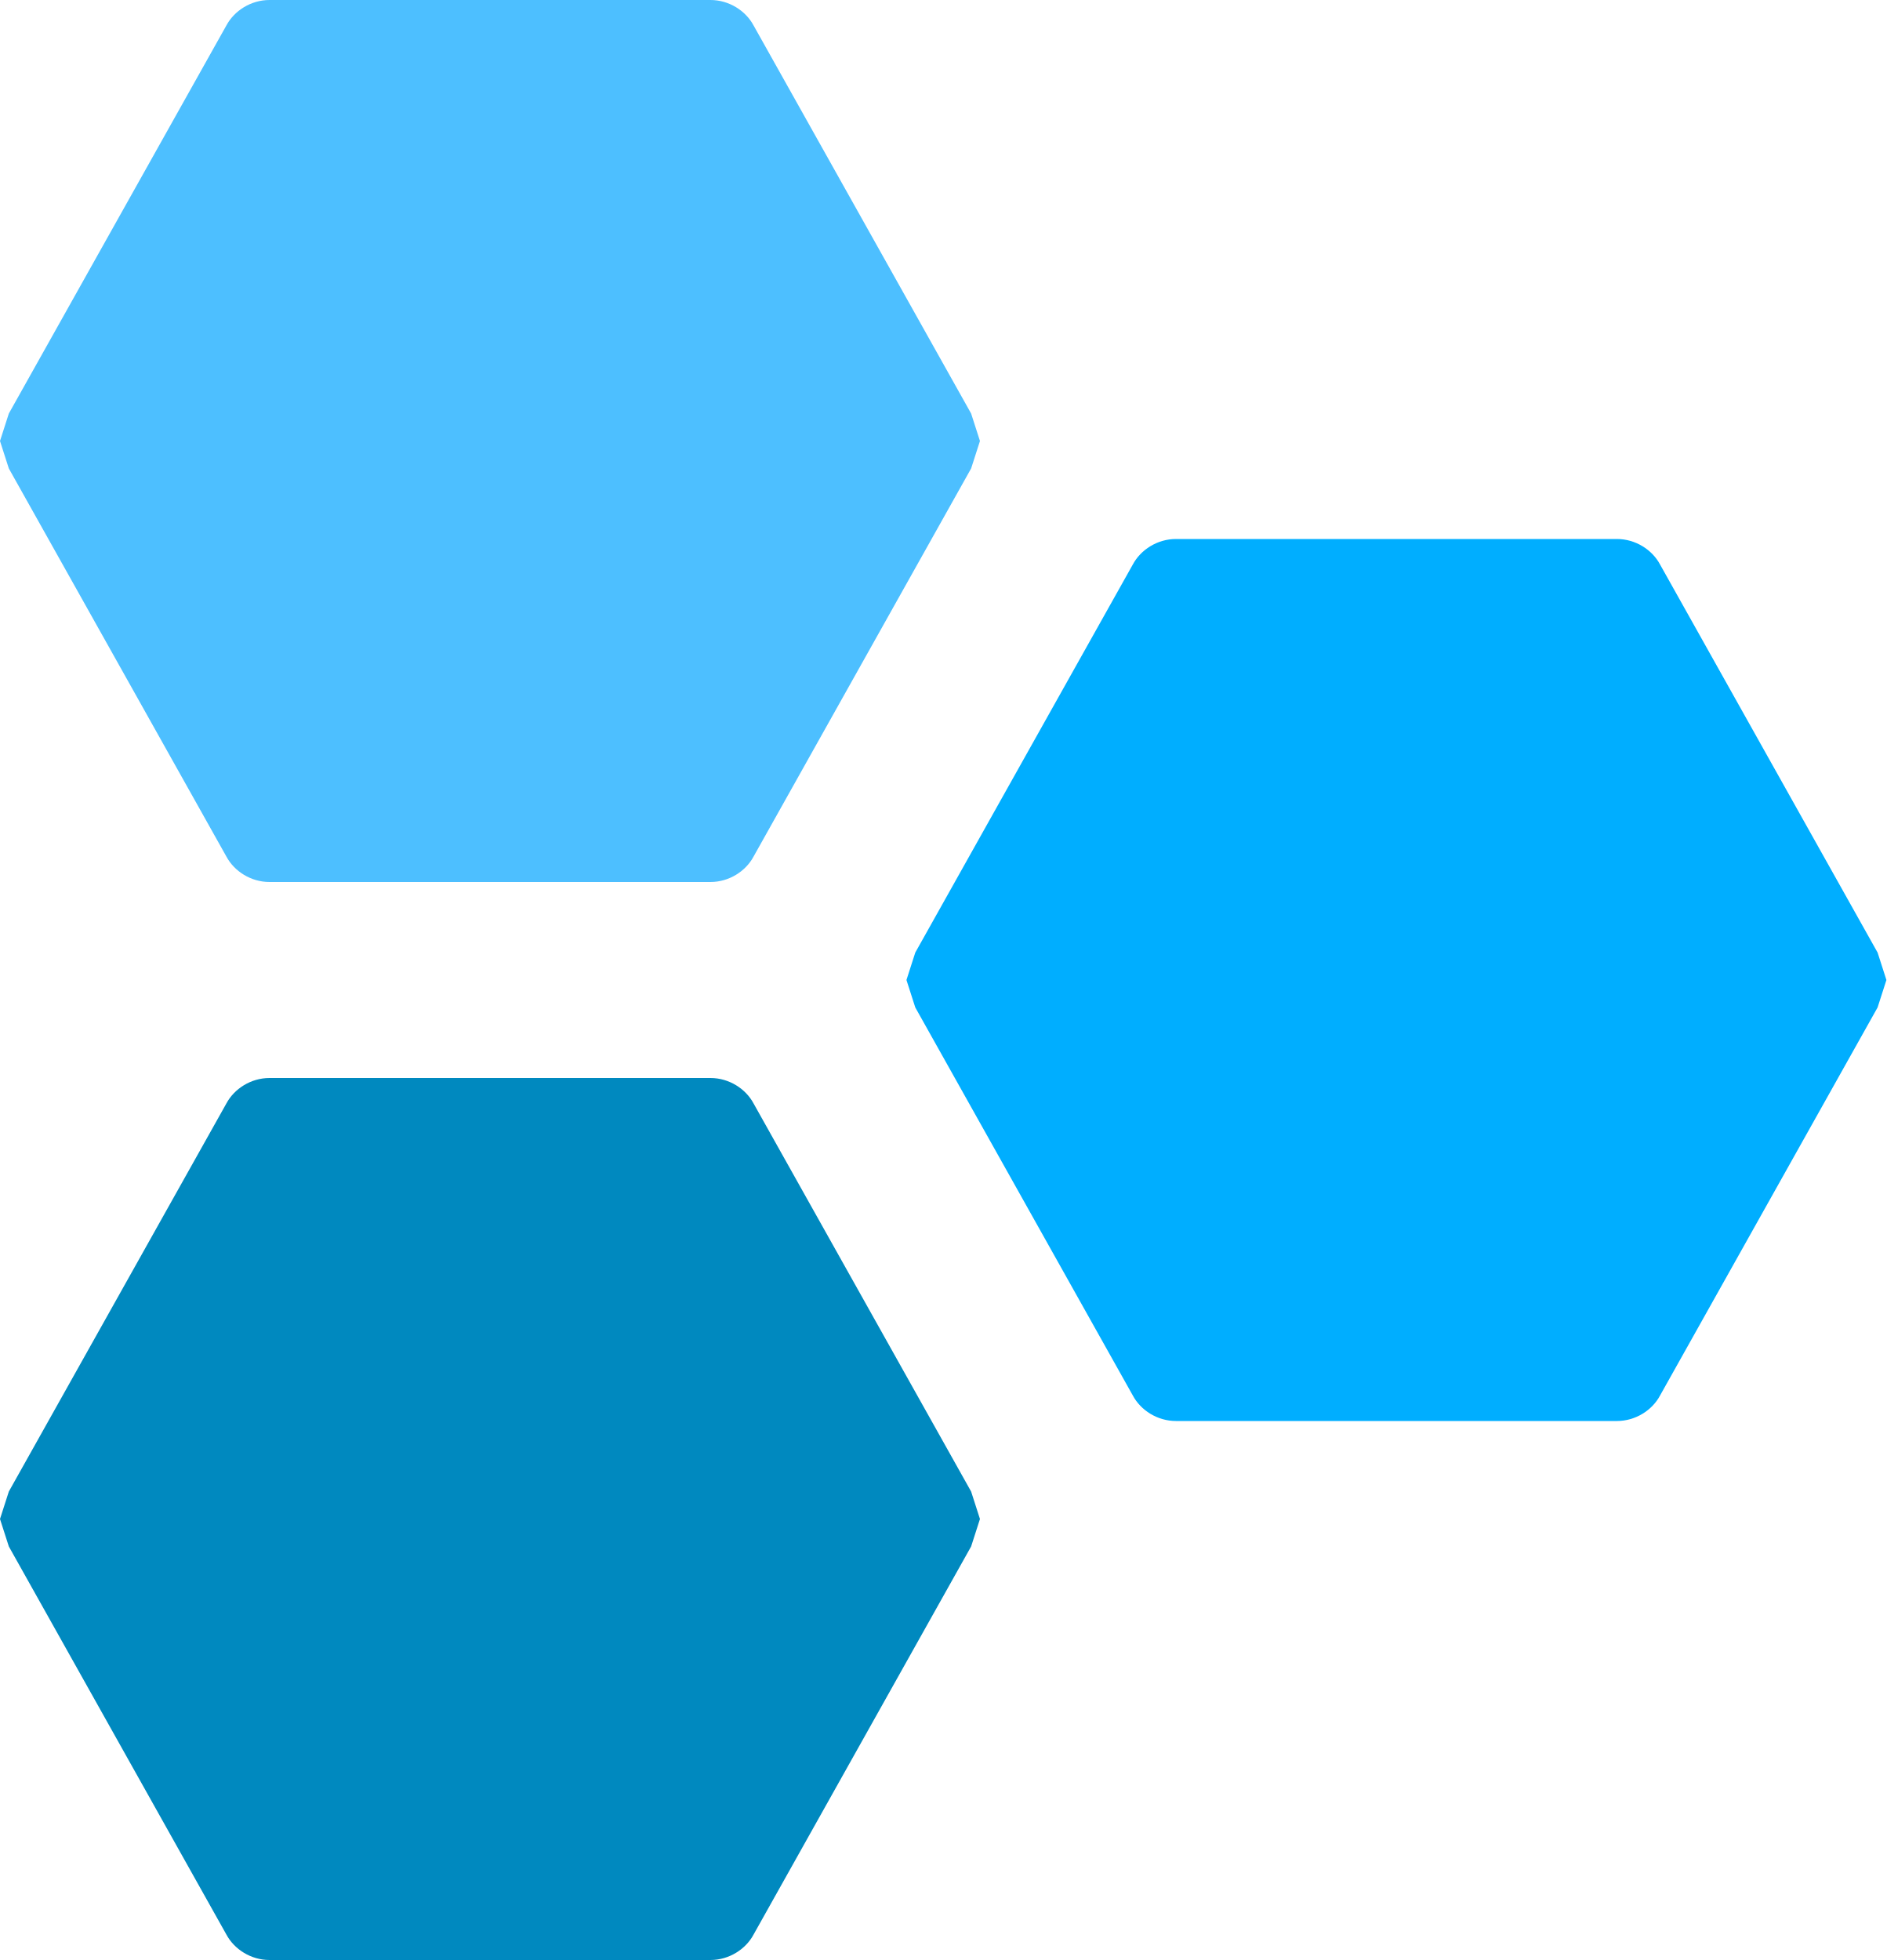
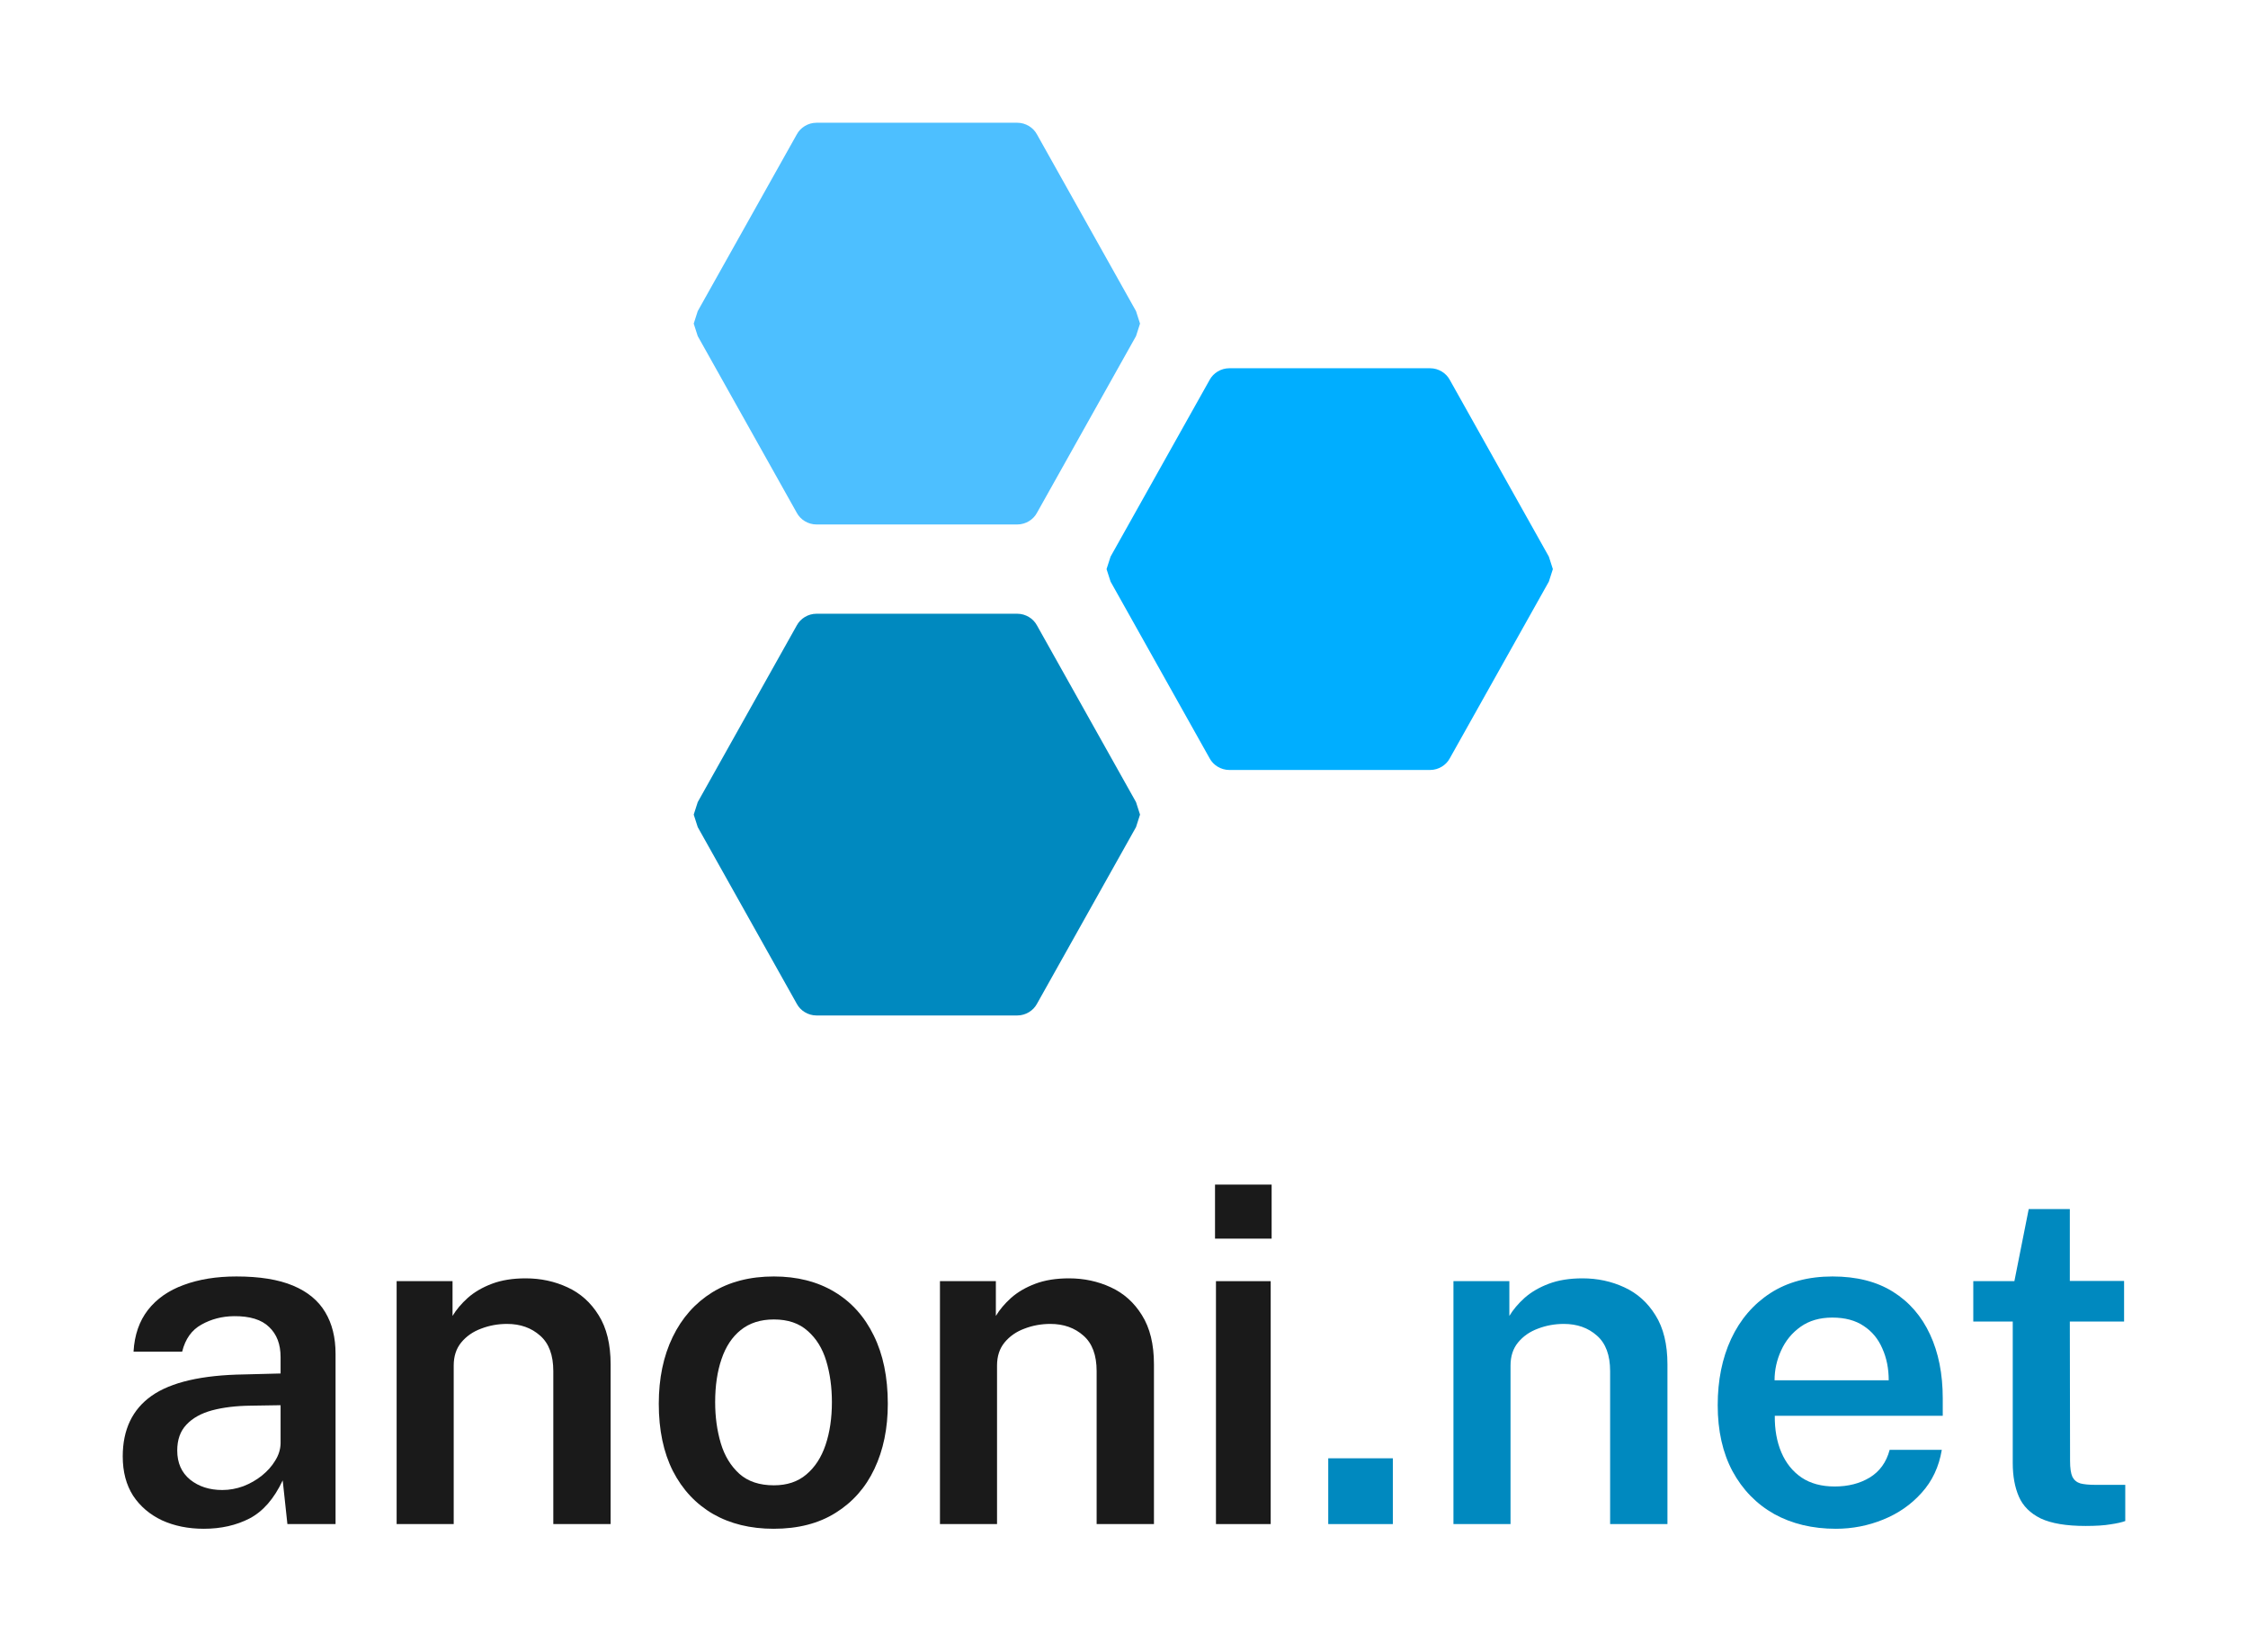
- <svg xmlns="http://www.w3.org/2000/svg" width="19.25" height="20.00" viewBox="3.00 2.00 19.25 20.00">
-   <path fill="#4dbfff" d="M10.25 2H5.75C5.56 2 5.39 2.11 5.31 2.26L3.09 6.22L3 6.5L3.09 6.78L5.31 10.74C5.39 10.89 5.56 11 5.75 11H10.25C10.44 11 10.61 10.89 10.69 10.74L12.91 6.78L13 6.5L12.91 6.22L10.69 2.26C10.61 2.11 10.44 2 10.25 2" />
-   <path fill="#00aeff" d="M19.5 7.5H15C14.81 7.5 14.64 7.61 14.56 7.76L12.34 11.72L12.25 12L12.34 12.28L14.56 16.24C14.64 16.39 14.81 16.5 15 16.5H19.5C19.69 16.5 19.86 16.39 19.94 16.24L22.16 12.28L22.25 12L22.16 11.72L19.94 7.76C19.86 7.61 19.69 7.5 19.5 7.5" />
-   <path fill="#0089bf" d="M10.25 13H5.75C5.56 13 5.39 13.11 5.31 13.26L3.09 17.22L3 17.5L3.09 17.78L5.31 21.74C5.39 21.89 5.56 22 5.75 22H10.25C10.44 22 10.61 21.89 10.69 21.74L12.91 17.78L13 17.5L12.91 17.22L10.69 13.26C10.61 13.11 10.44 13 10.25 13Z" />
+ <svg xmlns="http://www.w3.org/2000/svg" width="478.50" height="351.50" viewBox="0.15 -0.00 478.50 351.50" version="1.1" id="svg14">
+   <defs id="defs18" />
+   <g transform="translate(119.3125,7.125) scale(9.5)" id="g8">
+     <path fill="#4dbfff" d="M10.25 2H5.75C5.56 2 5.39 2.11 5.31 2.26L3.09 6.22L3 6.5L3.09 6.78L5.31 10.74C5.39 10.89 5.56 11 5.75 11H10.25C10.44 11 10.61 10.89 10.69 10.74L12.91 6.78L13 6.5L12.91 6.22L10.69 2.26C10.61 2.11 10.44 2 10.25 2" id="path2" />
+     <path fill="#00aeff" d="M19.5 7.5H15C14.81 7.5 14.64 7.61 14.56 7.76L12.34 11.72L12.25 12L12.34 12.28L14.56 16.24C14.64 16.39 14.81 16.5 15 16.5H19.5C19.69 16.5 19.86 16.39 19.94 16.24L22.16 12.28L22.25 12L22.16 11.72L19.94 7.76C19.86 7.61 19.69 7.5 19.5 7.5" id="path4" />
+     <path fill="#0089bf" d="M10.25 13H5.75C5.56 13 5.39 13.11 5.31 13.26L3.09 17.22L3 17.5L3.09 17.78L5.31 21.74C5.39 21.89 5.56 22 5.75 22H10.25C10.44 22 10.61 21.89 10.69 21.74L12.91 17.78L13 17.5L12.91 17.22L10.69 13.26C10.61 13.11 10.44 13 10.25 13Z" id="path6" />
+   </g>
+   <g aria-label="anoni.net" id="text12" style="font-weight:600;font-size:100px;font-family:'Public Sans';text-anchor:middle;fill:#1a1a1a">
+     <path d="m 43.525,325.375 q -4.95,0 -8.9,-1.8 -3.9,-1.85 -6.15,-5.25 -2.2,-3.45 -2.2,-8.35 0,-8.55 6.15,-12.9 6.2,-4.35 19.7,-4.55 l 7.75,-0.2 v -3.5 q 0,-4.1 -2.45,-6.4 -2.4,-2.35 -7.5,-2.3 -3.8,0.05 -6.9,1.8 -3.1,1.7 -4.1,5.75 h -10.35 q 0.3,-5.3 3.05,-8.85 2.8,-3.6 7.65,-5.35 4.85,-1.8 11.2,-1.8 7.4,0 12.05,1.95 4.65,1.95 6.85,5.65 2.2,3.65 2.2,8.85 v 36.25 h -10.25 l -1,-9.3 q -2.75,5.85 -7.05,8.1 -4.25,2.2 -9.75,2.2 z m 3.95,-8.25 q 2.25,0 4.45,-0.8 2.2,-0.85 3.95,-2.25 1.8,-1.45 2.85,-3.2 1.1,-1.75 1.15,-3.65 v -8.15 l -6.35,0.1 q -4.7,0.05 -8.25,1 -3.5,0.95 -5.45,3.05 -1.95,2.05 -1.95,5.5 0,3.95 2.75,6.2 2.75,2.2 6.85,2.2 z" id="path20" />
+     <path d="m 84.575,324.375 v -51.7 h 11.9 v 7.4 q 1.2,-2 3.25,-3.85 2.1,-1.85 5.15,-3 3.05,-1.15 7.15,-1.15 4.8,0 8.9,1.9 4.15,1.9 6.65,5.95 2.55,4.05 2.55,10.45 v 34 h -12.2 v -32.55 q 0,-5.1 -2.8,-7.55 -2.8,-2.5 -7.05,-2.5 -2.9,0 -5.5,1 -2.6,0.95 -4.25,2.95 -1.6,1.95 -1.6,4.9 v 33.75 z" id="path22" />
+     <path d="m 164.825,325.375 q -7.4,0 -12.9,-3.15 -5.5,-3.2 -8.55,-9.15 -3,-5.95 -3,-14.3 0,-8.1 2.95,-14.2 2.95,-6.1 8.4,-9.5 5.5,-3.4 13.15,-3.4 7.4,0 12.85,3.25 5.45,3.25 8.4,9.3 3,6.05 3,14.55 0,7.85 -2.85,13.85 -2.8,5.95 -8.25,9.35 -5.4,3.4 -13.2,3.4 z m 0.05,-9.25 q 4.2,0 6.9,-2.3 2.75,-2.3 4.1,-6.3 1.35,-4 1.35,-9.1 0,-4.75 -1.2,-8.75 -1.2,-4 -3.95,-6.4 -2.7,-2.45 -7.2,-2.45 -4.25,0 -7.05,2.25 -2.75,2.2 -4.1,6.2 -1.35,3.95 -1.35,9.15 0,4.7 1.2,8.75 1.2,4 3.95,6.5 2.75,2.45 7.35,2.45 z" id="path24" />
+     <path d="m 200.225,324.375 v -51.7 h 11.9 v 7.4 q 1.2,-2 3.25,-3.85 2.1,-1.85 5.15,-3 3.05,-1.15 7.15,-1.15 4.8,0 8.9,1.9 4.15,1.9 6.65,5.95 2.55,4.05 2.55,10.45 v 34 h -12.2 v -32.55 q 0,-5.1 -2.8,-7.55 -2.8,-2.5 -7.05,-2.5 -2.9,0 -5.5,1 -2.6,0.95 -4.25,2.95 -1.6,1.95 -1.6,4.9 v 33.75 z" id="path26" />
+     <path d="m 258.975,324.375 v -51.7 h 11.65 v 51.7 z m -0.2,-60.75 v -11.5 h 12.05 v 11.5 z" id="path28" />
+     <path d="m 282.875,324.375 v -14 h 13.75 v 14 z" style="fill:#0089bf" id="path30" />
+     <path d="m 309.525,324.375 v -51.7 h 11.9 v 7.4 q 1.2,-2 3.25,-3.85 2.1,-1.85 5.15,-3 3.05,-1.15 7.15,-1.15 4.8,0 8.9,1.9 4.15,1.9 6.65,5.95 2.55,4.05 2.55,10.45 v 34 h -12.2 v -32.55 q 0,-5.1 -2.8,-7.55 -2.8,-2.5 -7.05,-2.5 -2.9,0 -5.5,1 -2.6,0.95 -4.25,2.95 -1.6,1.95 -1.6,4.9 v 33.75 z" style="fill:#0089bf" id="path32" />
+     <path d="m 390.925,325.375 q -7.45,0 -13.15,-3.15 -5.65,-3.2 -8.85,-9.1 -3.15,-5.9 -3.15,-14.05 0,-7.95 2.85,-14.1 2.9,-6.2 8.35,-9.75 5.5,-3.55 13.25,-3.55 7.65,0 12.85,3.25 5.2,3.25 7.9,9.1 2.7,5.8 2.7,13.6 v 3.7 h -35.75 q -0.05,4.4 1.4,7.8 1.45,3.4 4.3,5.35 2.85,1.9 7.05,1.9 4.3,0 7.45,-1.9 3.2,-1.95 4.25,-5.9 h 11.1 q -0.9,5.4 -4.3,9.15 -3.35,3.75 -8.2,5.7 -4.8,1.95 -10.05,1.95 z m -13.05,-31.6 h 24.3 q 0,-3.75 -1.35,-6.75 -1.3,-3.05 -3.95,-4.8 -2.65,-1.8 -6.7,-1.8 -4,0 -6.75,1.95 -2.75,1.95 -4.15,5.05 -1.4,3.05 -1.4,6.35 z" style="fill:#0089bf" id="path34" />
+     <path d="m 444.075,324.775 q -6.15,0 -9.55,-1.6 -3.35,-1.65 -4.65,-4.65 -1.3,-3 -1.3,-7.15 v -30.1 h -8.4 v -8.6 h 8.75 l 3.05,-15.35 h 8.75 v 15.3 h 11.55 v 8.65 h -11.55 l 0.05,29.65 q 0,2.3 0.5,3.4 0.55,1.05 1.7,1.4 1.2,0.3 3.15,0.3 h 6.4 v 7.7 q -1.05,0.4 -3.1,0.7 -2,0.35 -5.35,0.35 z" style="fill:#0089bf" id="path36" />
+   </g>
</svg>
